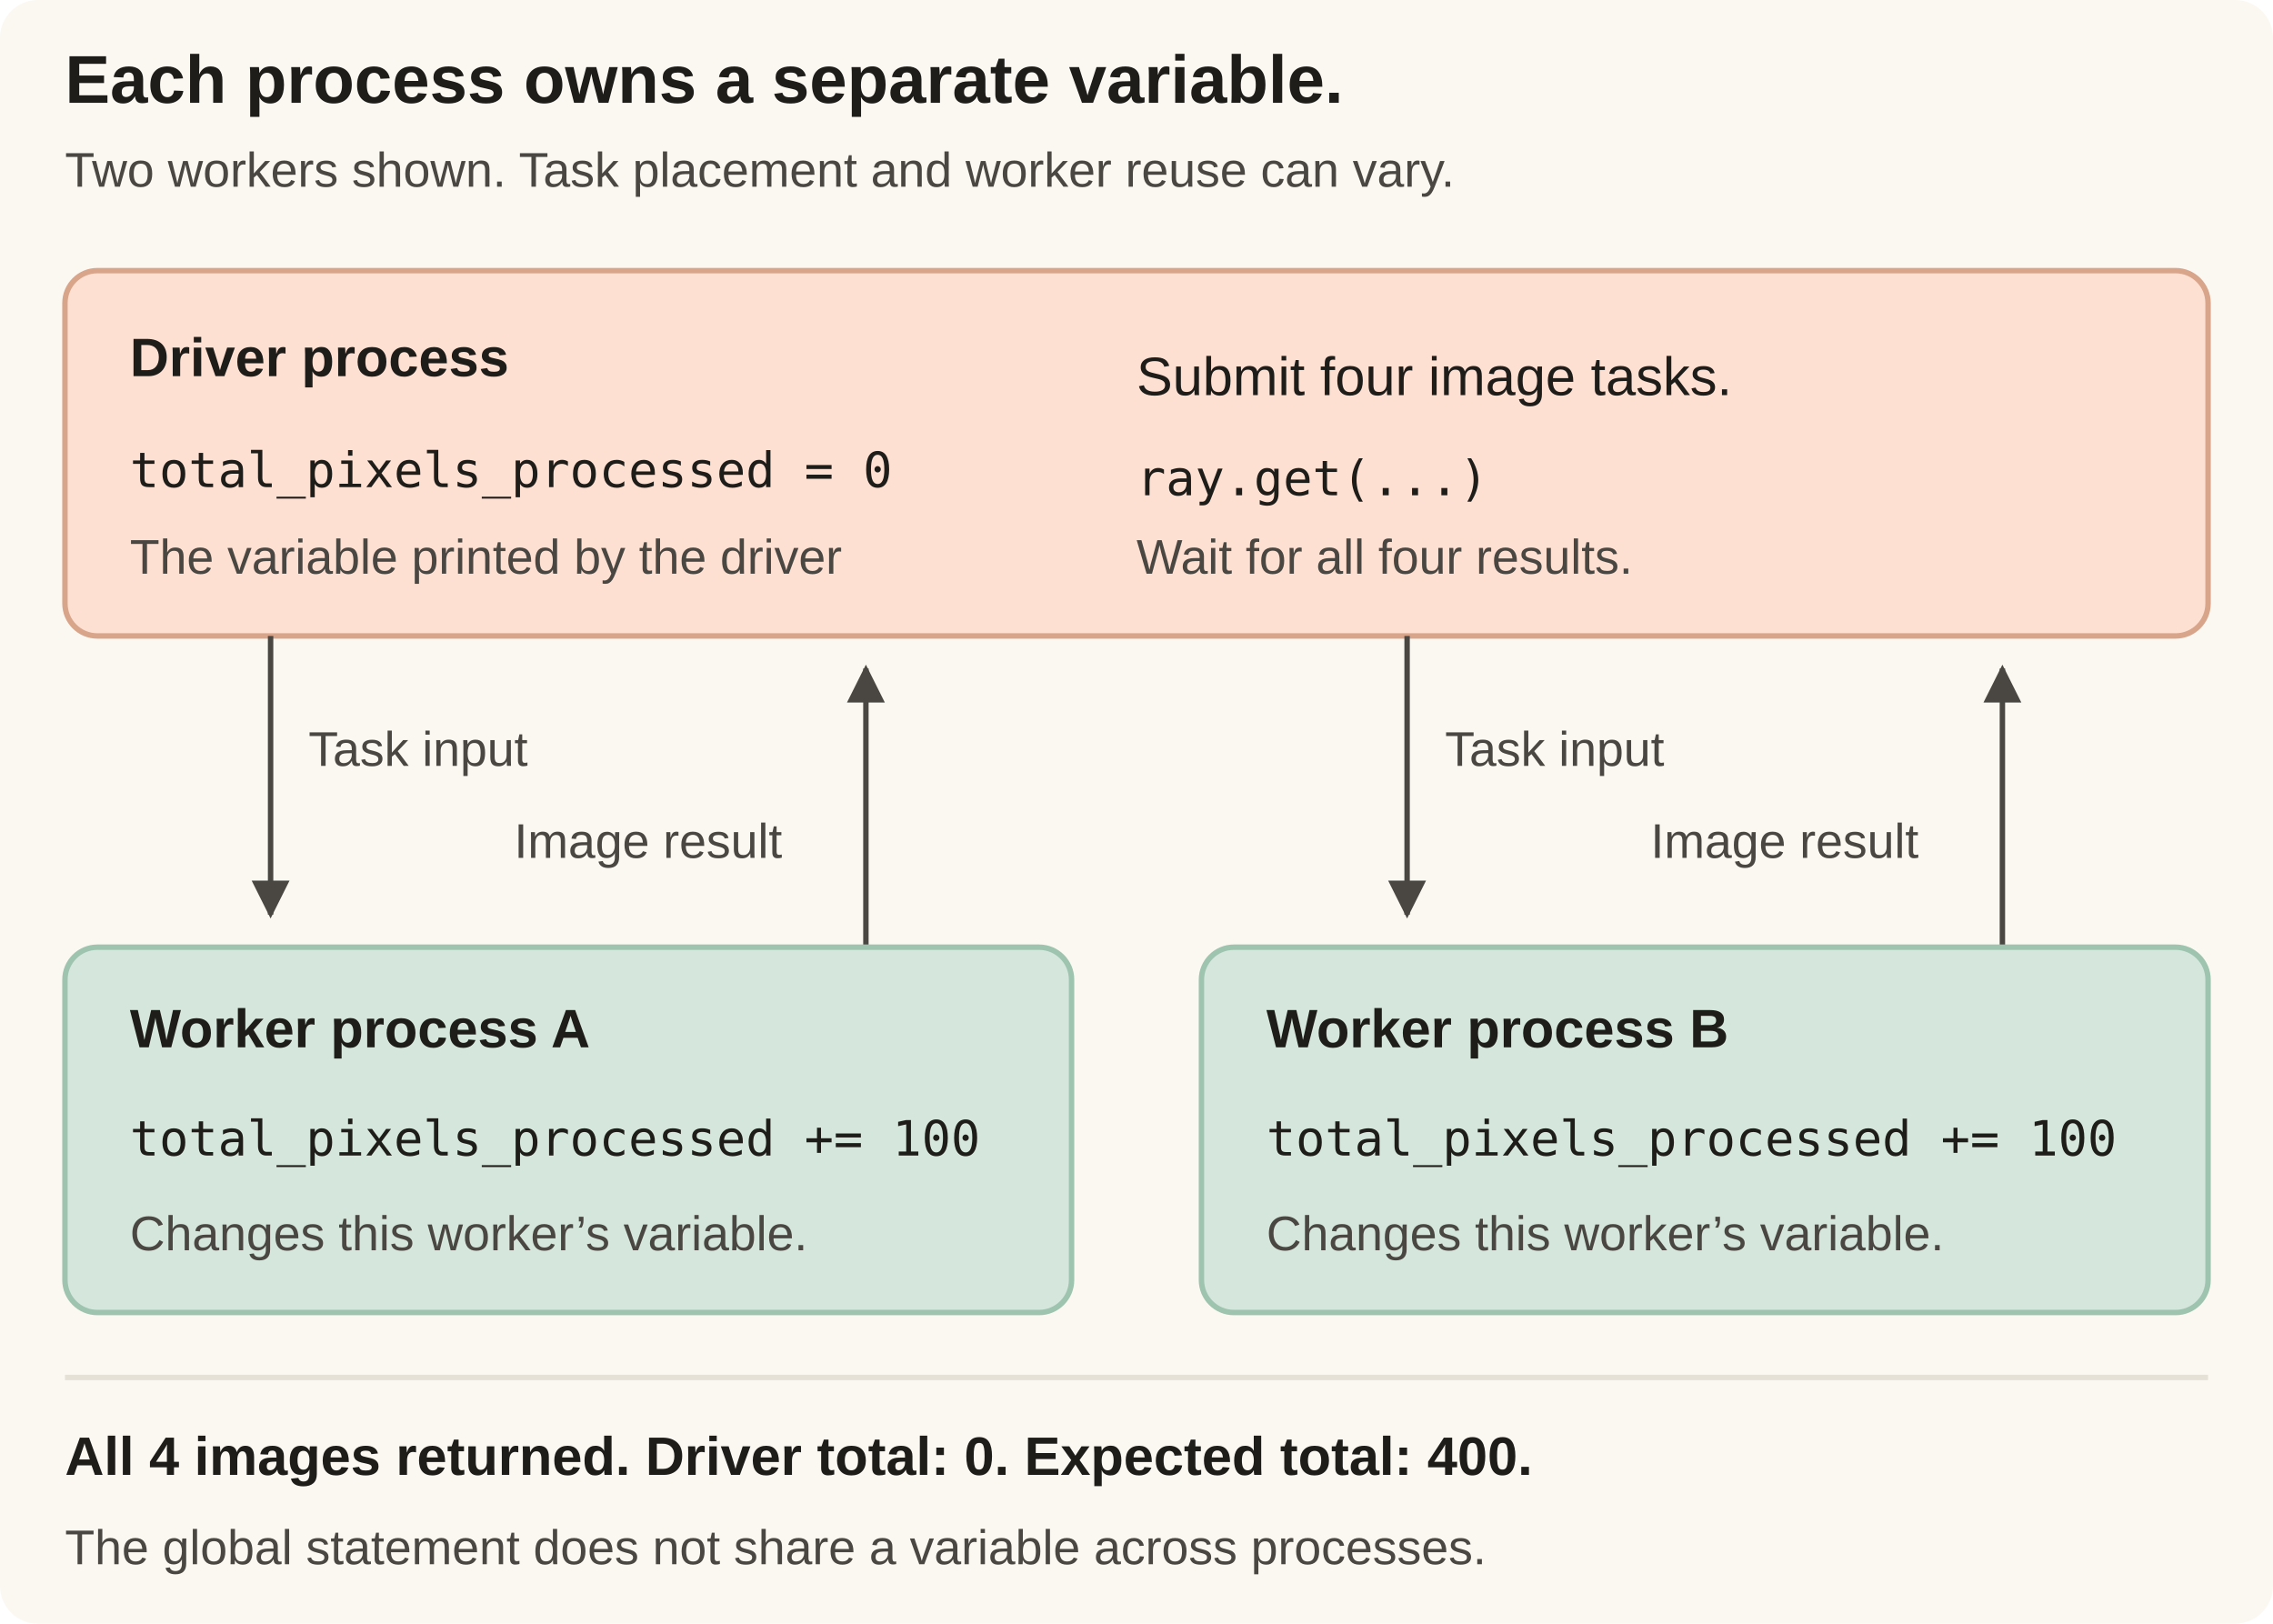
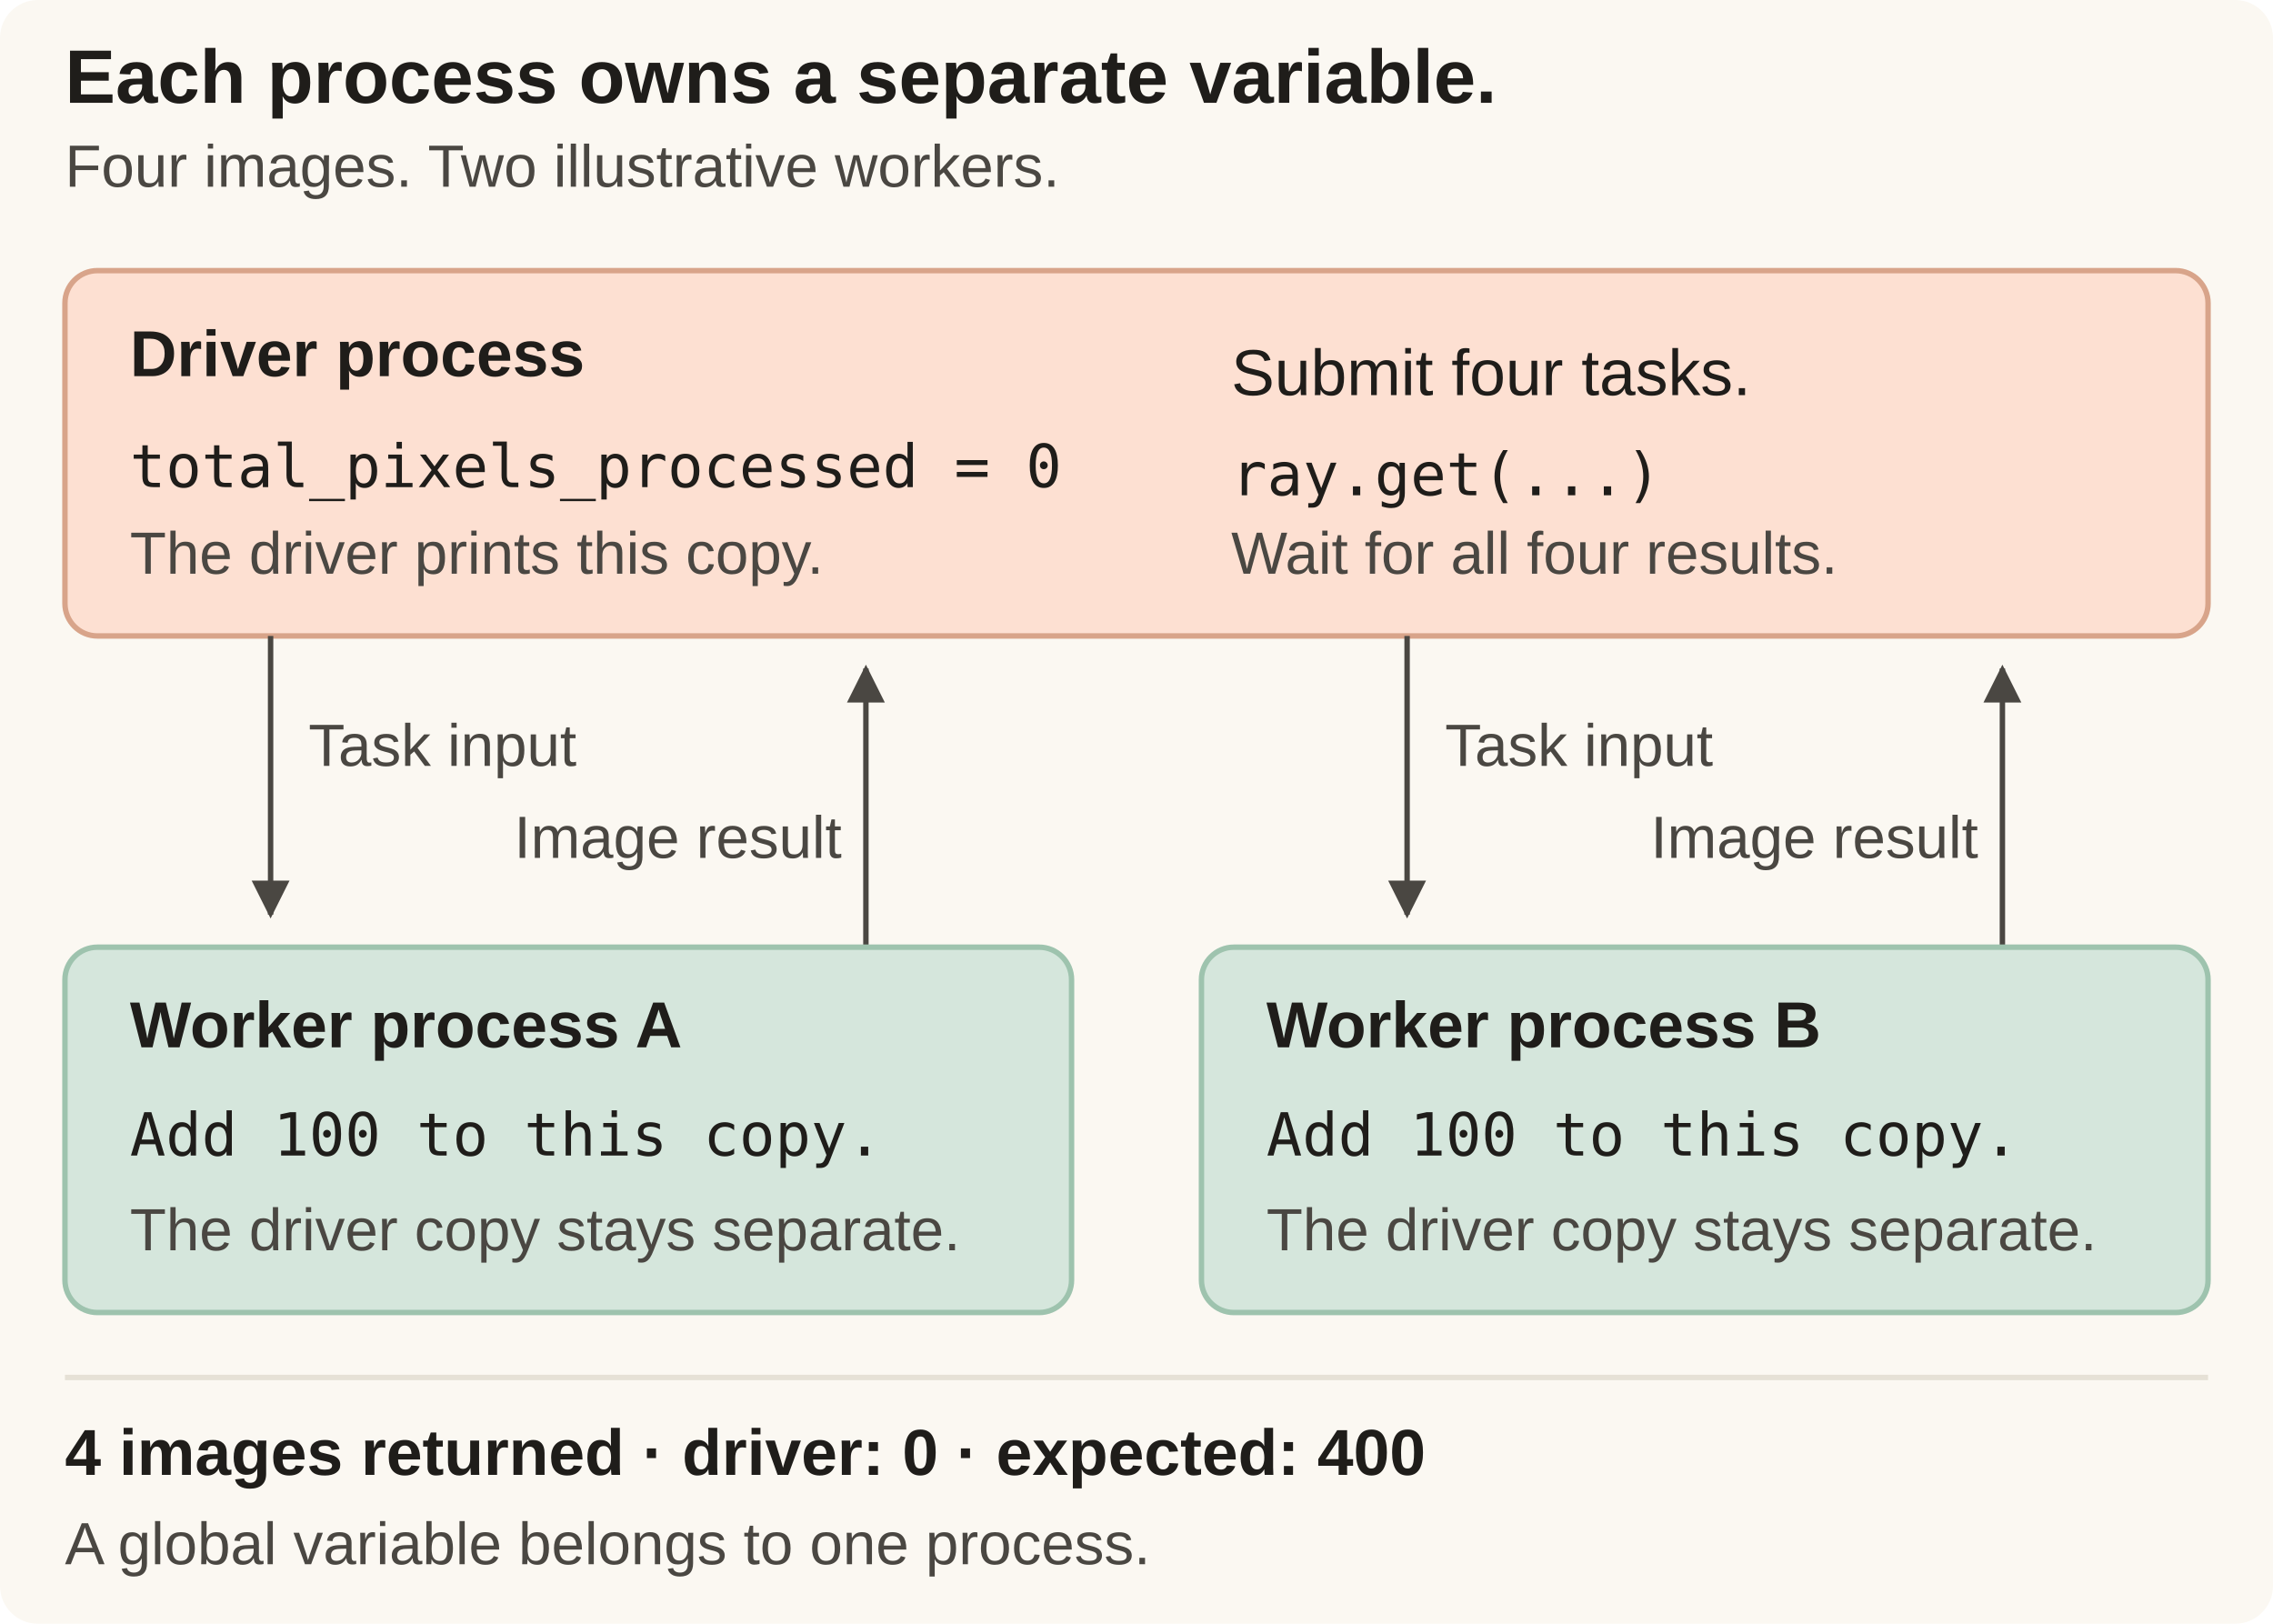
<svg xmlns="http://www.w3.org/2000/svg" width="840" height="600" viewBox="0 0 840 600" role="img" aria-labelledby="title desc">
  <defs>
    <marker id="arrow" viewBox="0 0 10 10" refX="9" refY="5" markerWidth="7" markerHeight="7" orient="auto-start-reverse">
      <path d="M0 0 10 5 0 10Z" fill="#4a4742" />
    </marker>
-     <style>text{font-family:Arial,sans-serif;fill:#1f1d1a;font-size:20px}.heading{font-size:25px;font-weight:700}.small{font-size:18px;fill:#4a4742}.label{font-weight:700}.line{fill:none;stroke:#4a4742;stroke-width:2;marker-end:url(#arrow)}.code{font-family:Menlo,Consolas,monospace;font-size:18px}</style>
+     <style>text{font-family:Arial,sans-serif;fill:#1f1d1a;font-size:24px}.heading{font-size:28px;font-weight:700}.small{font-size:22px;fill:#4a4742}.label{font-weight:700}.line{fill:none;stroke:#4a4742;stroke-width:2;marker-end:url(#arrow)}.code{font-family:Menlo,Consolas,monospace;font-size:22px}</style>
  </defs>
  <rect width="840" height="600" rx="14" fill="#fbf8f2" />
  <text x="24" y="38" class="heading">Each process owns a separate variable.</text>
-   <text x="24" y="69" class="small">Two workers shown. Task placement and worker reuse can vary.</text>
+   <text x="24" y="69" class="small">Four images. Two illustrative workers.</text>
  <rect x="24" y="100" width="792" height="135" rx="12" fill="#fde0d2" stroke="#d8a48a" stroke-width="2" />
  <text x="48" y="139" class="label">Driver process</text>
  <text x="48" y="180" class="code">total_pixels_processed = 0</text>
-   <text x="48" y="212" class="small">The variable printed by the driver</text>
-   <text x="420" y="146">Submit four image tasks.</text>
-   <text x="420" y="183" class="code">ray.get(...)</text>
-   <text x="420" y="212" class="small">Wait for all four results.</text>
+   <text x="48" y="212" class="small">The driver prints this copy.</text>
+   <text x="455" y="146">Submit four tasks.</text>
+   <text x="455" y="183" class="code">ray.get(...)</text>
+   <text x="455" y="212" class="small">Wait for all four results.</text>
  <path d="M100 235V338" class="line" />
  <text x="114" y="283" class="small">Task input</text>
  <path d="M320 350V247" class="line" />
  <text x="190" y="317" class="small">Image result</text>
  <path d="M520 235V338" class="line" />
  <text x="534" y="283" class="small">Task input</text>
  <path d="M740 350V247" class="line" />
  <text x="610" y="317" class="small">Image result</text>
  <rect x="24" y="350" width="372" height="135" rx="12" fill="#d5e6dc" stroke="#9ec3ae" stroke-width="2" />
  <text x="48" y="387" class="label">Worker process A</text>
-   <text x="48" y="427" class="code">total_pixels_processed += 100</text>
-   <text x="48" y="462" class="small">Changes this worker’s variable.</text>
+   <text x="48" y="427" class="code">Add 100 to this copy.</text>
+   <text x="48" y="462" class="small">The driver copy stays separate.</text>
  <rect x="444" y="350" width="372" height="135" rx="12" fill="#d5e6dc" stroke="#9ec3ae" stroke-width="2" />
  <text x="468" y="387" class="label">Worker process B</text>
-   <text x="468" y="427" class="code">total_pixels_processed += 100</text>
-   <text x="468" y="462" class="small">Changes this worker’s variable.</text>
+   <text x="468" y="427" class="code">Add 100 to this copy.</text>
+   <text x="468" y="462" class="small">The driver copy stays separate.</text>
  <path d="M24 509H816" stroke="#e6e1d6" stroke-width="2" />
-   <text x="24" y="545" class="label">All 4 images returned. Driver total: 0. Expected total: 400.</text>
-   <text x="24" y="578" class="small">The global statement does not share a variable across processes.</text>
+   <text x="24" y="545" class="label">4 images returned · driver: 0 · expected: 400</text>
+   <text x="24" y="578" class="small">A global variable belongs to one process.</text>
</svg>
